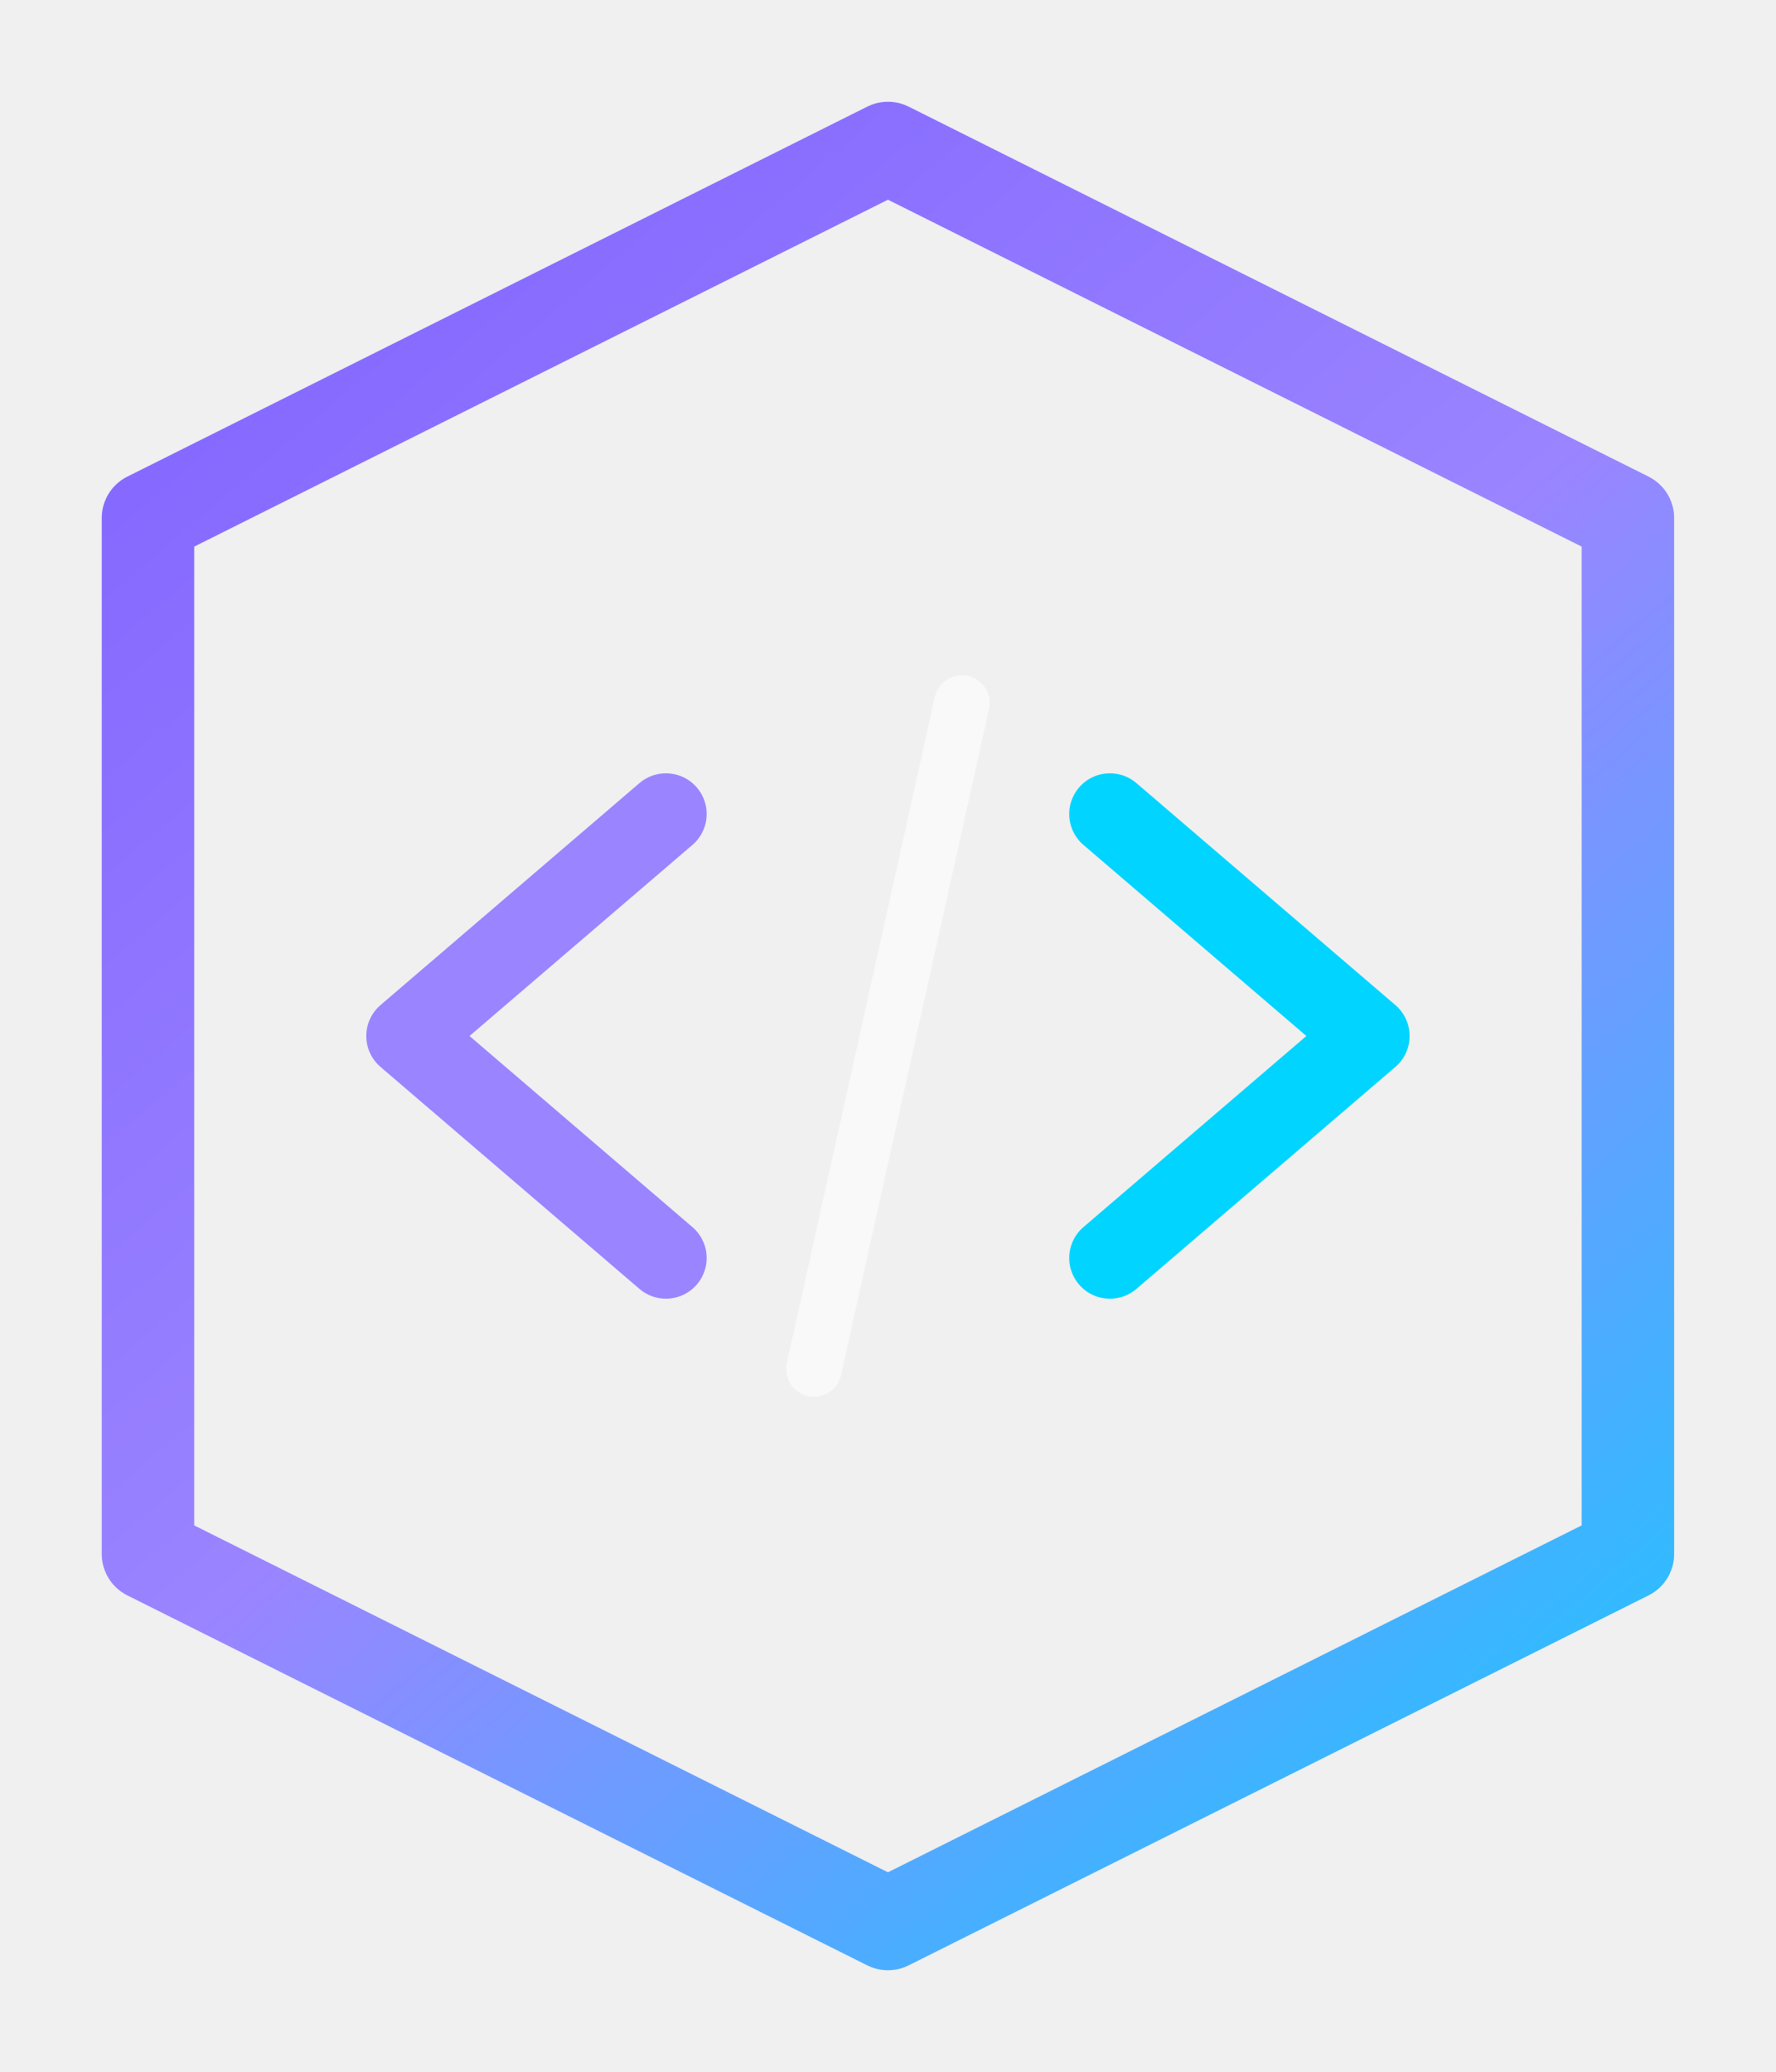
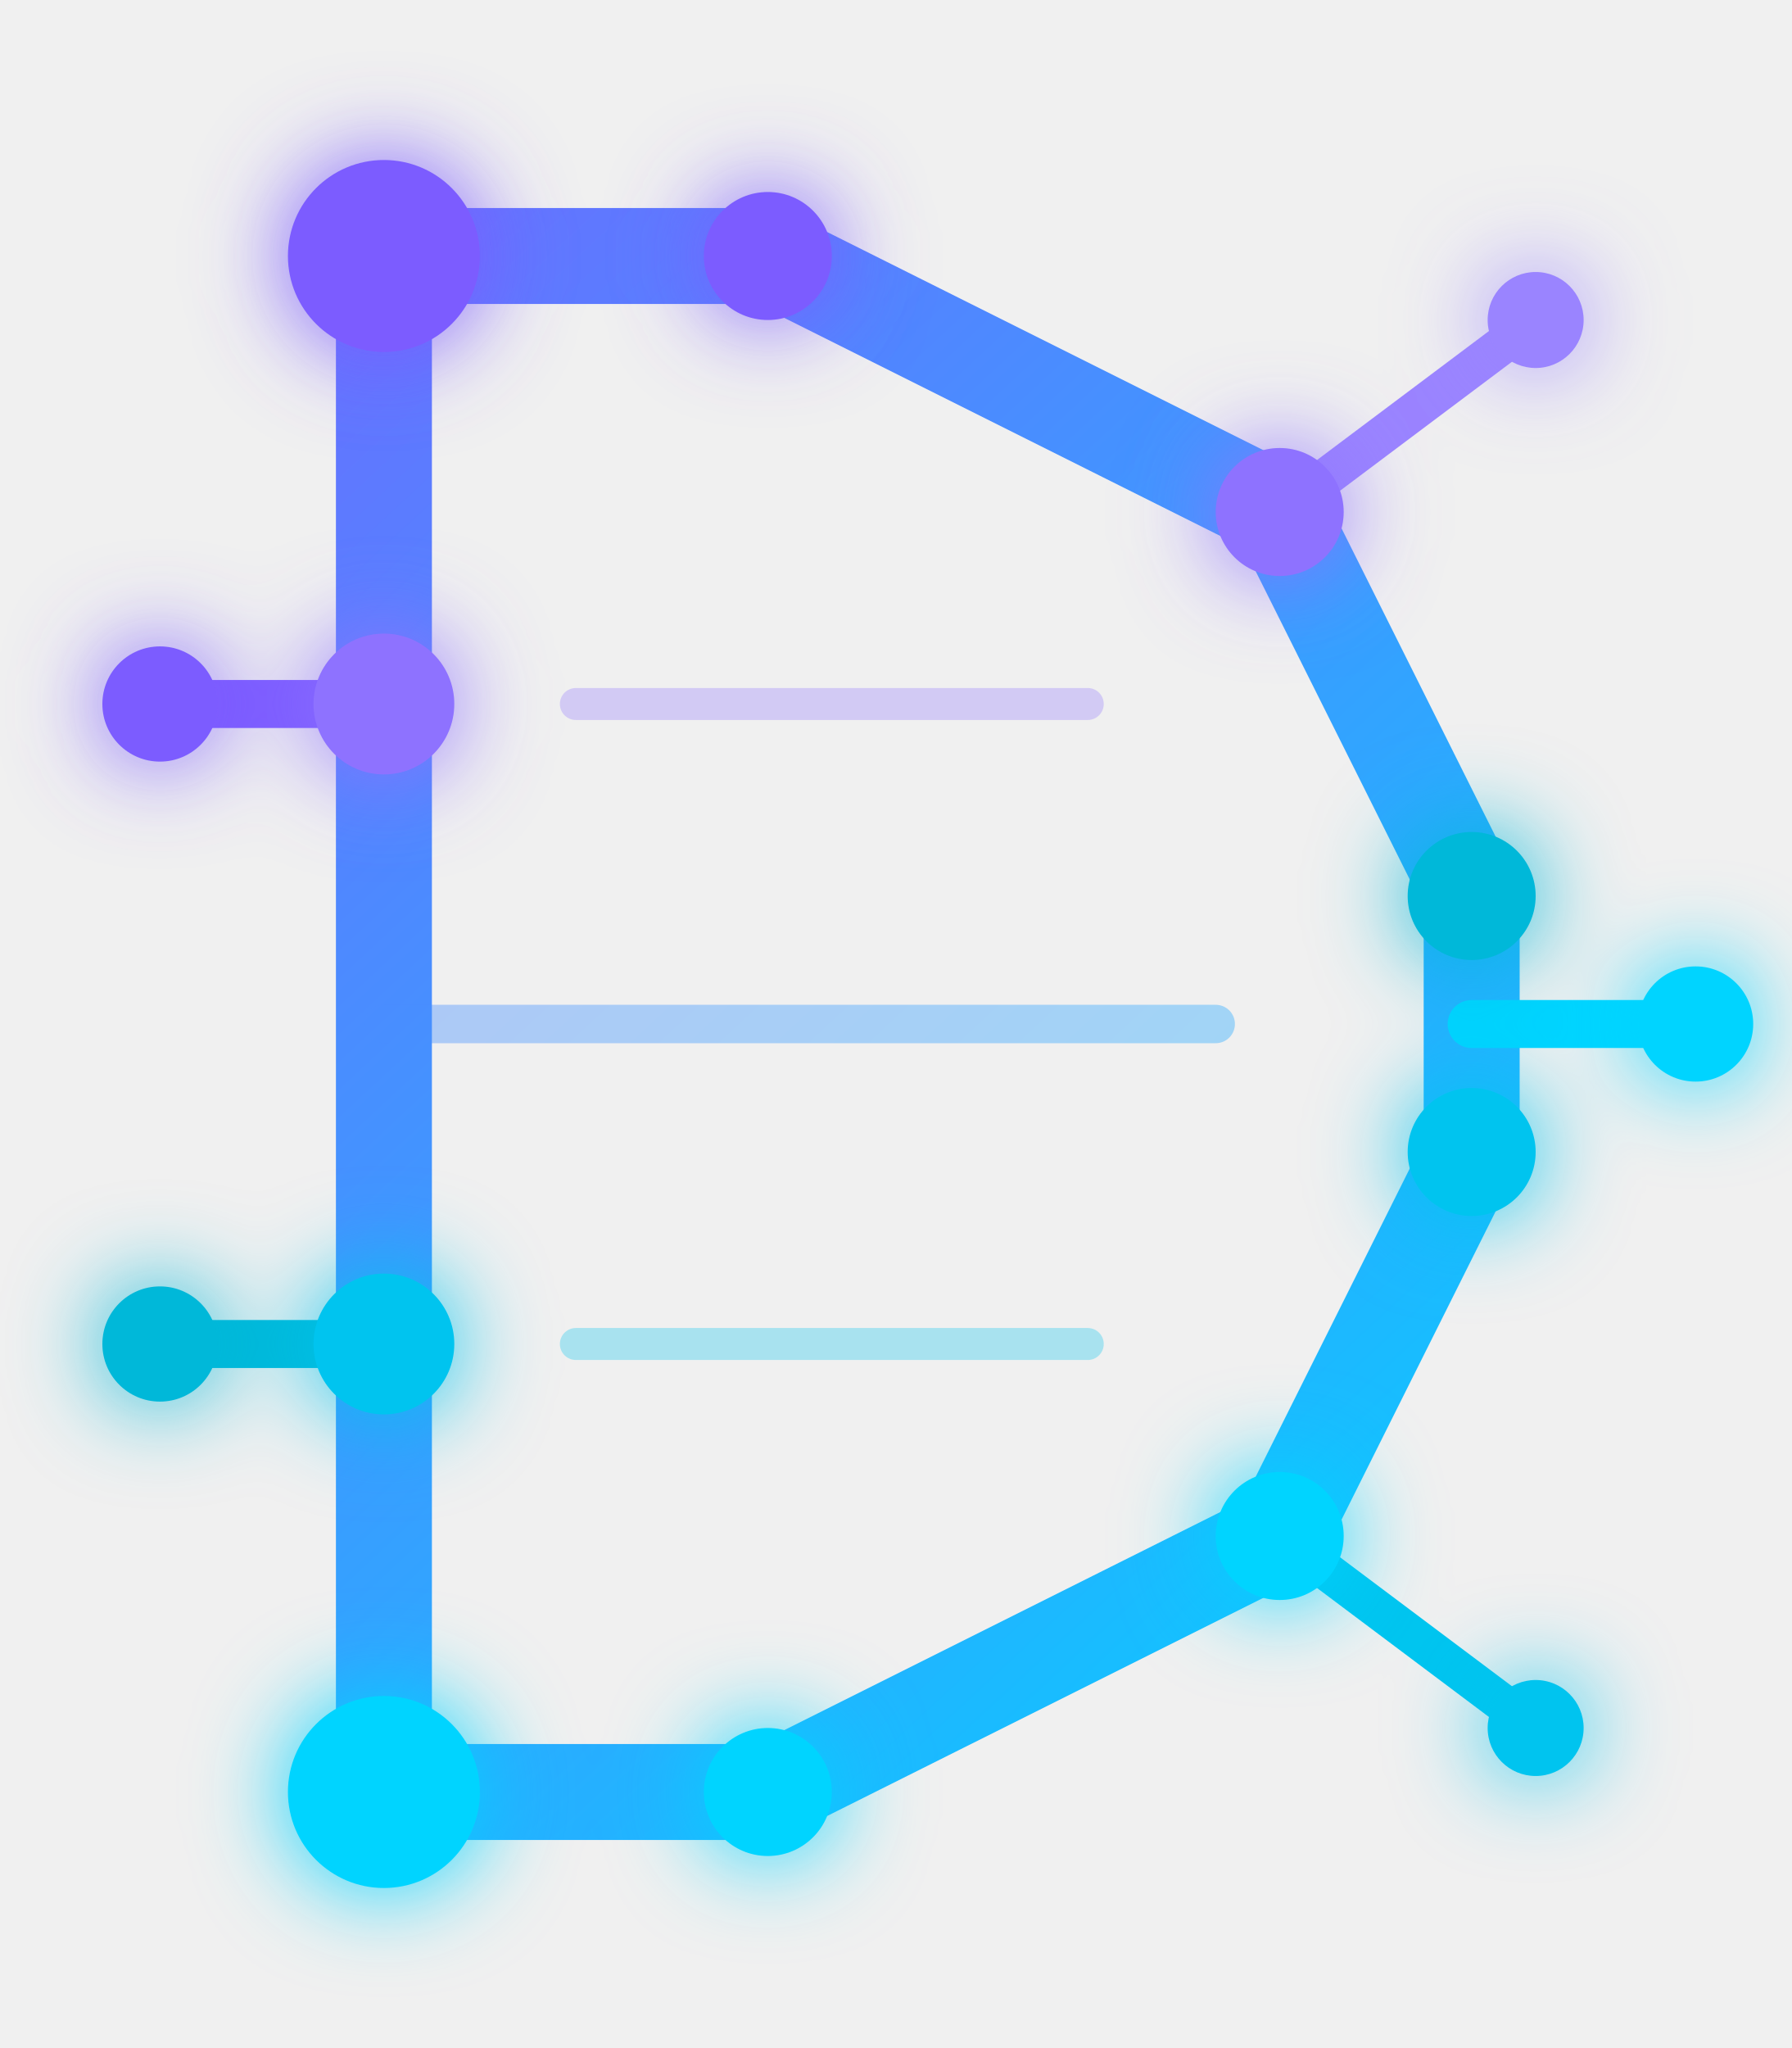
- <svg xmlns="http://www.w3.org/2000/svg" viewBox="0 0 48 56" fill="none">
+ <svg xmlns="http://www.w3.org/2000/svg" viewBox="0 0 56 64" fill="none">
  <defs>
-     <linearGradient id="hex-grad" x1="0" y1="0" x2="48" y2="56" gradientUnits="userSpaceOnUse">
+     <linearGradient id="d-grad" x1="0" y1="0" x2="52" y2="56" gradientUnits="userSpaceOnUse">
      <stop offset="0%" stop-color="#7C5CFF" />
-       <stop offset="50%" stop-color="#9A84FF" />
      <stop offset="100%" stop-color="#00D4FF" />
    </linearGradient>
+     <filter id="node-glow">
+       <feGaussianBlur stdDeviation="1.5" result="blur" />
+       <feMerge>
+         <feMergeNode in="blur" />
+         <feMergeNode in="SourceGraphic" />
+       </feMerge>
+     </filter>
  </defs>
-   <path d="M24 4 L44 14 L44 42 L24 52 L4 42 L4 14 Z" stroke="url(#hex-grad)" stroke-width="2.5" fill="none" stroke-linejoin="round" />
-   <path d="M18 22 L11 28 L18 34" stroke="#9A84FF" stroke-width="2.2" stroke-linecap="round" stroke-linejoin="round" fill="none" />
-   <path d="M30 22 L37 28 L30 34" stroke="#00D4FF" stroke-width="2.2" stroke-linecap="round" stroke-linejoin="round" fill="none" />
-   <line x1="26" y1="19" x2="22" y2="37" stroke="#FFFFFF" stroke-width="1.5" stroke-linecap="round" opacity="0.6" />
+   <line x1="12" y1="8" x2="12" y2="56" stroke="url(#d-grad)" stroke-width="3" stroke-linecap="round" />
+   <polyline points="12,8 24,8 40,16 46,28 46,36 40,48 24,56 12,56" stroke="url(#d-grad)" stroke-width="3" stroke-linecap="round" stroke-linejoin="round" fill="none" />
+   <line x1="12" y1="22" x2="5" y2="22" stroke="#7C5CFF" stroke-width="1.5" stroke-linecap="round" />
+   <line x1="12" y1="42" x2="5" y2="42" stroke="#00B8D9" stroke-width="1.5" stroke-linecap="round" />
+   <line x1="46" y1="32" x2="53" y2="32" stroke="#00D4FF" stroke-width="1.5" stroke-linecap="round" />
+   <line x1="40" y1="16" x2="48" y2="10" stroke="#9A84FF" stroke-width="1.2" stroke-linecap="round" />
+   <line x1="40" y1="48" x2="48" y2="54" stroke="#00C4EF" stroke-width="1.2" stroke-linecap="round" />
+   <g filter="url(#node-glow)">
+     <circle cx="12" cy="8" r="3" fill="#7C5CFF" />
+     <circle cx="12" cy="22" r="2.2" fill="#8E72FF" />
+     <circle cx="12" cy="42" r="2.2" fill="#00C4EF" />
+     <circle cx="12" cy="56" r="3" fill="#00D4FF" />
+     <circle cx="24" cy="8" r="2" fill="#7C5CFF" />
+     <circle cx="40" cy="16" r="2" fill="#8E72FF" />
+     <circle cx="46" cy="28" r="2" fill="#00B8D9" />
+     <circle cx="46" cy="36" r="2" fill="#00C4EF" />
+     <circle cx="40" cy="48" r="2" fill="#00D4FF" />
+     <circle cx="24" cy="56" r="2" fill="#00D4FF" />
+     <circle cx="5" cy="22" r="1.8" fill="#7C5CFF" />
+     <circle cx="5" cy="42" r="1.8" fill="#00B8D9" />
+     <circle cx="53" cy="32" r="1.8" fill="#00D4FF" />
+     <circle cx="48" cy="10" r="1.5" fill="#9A84FF" />
+     <circle cx="48" cy="54" r="1.5" fill="#00C4EF" />
+   </g>
+   <line x1="12" y1="32" x2="38" y2="32" stroke="url(#d-grad)" stroke-width="1.2" stroke-linecap="round" opacity="0.4" />
+   <line x1="18" y1="22" x2="34" y2="22" stroke="#8E72FF" stroke-width="1" stroke-linecap="round" opacity="0.3" />
+   <line x1="18" y1="42" x2="34" y2="42" stroke="#00C4EF" stroke-width="1" stroke-linecap="round" opacity="0.3" />
</svg>
